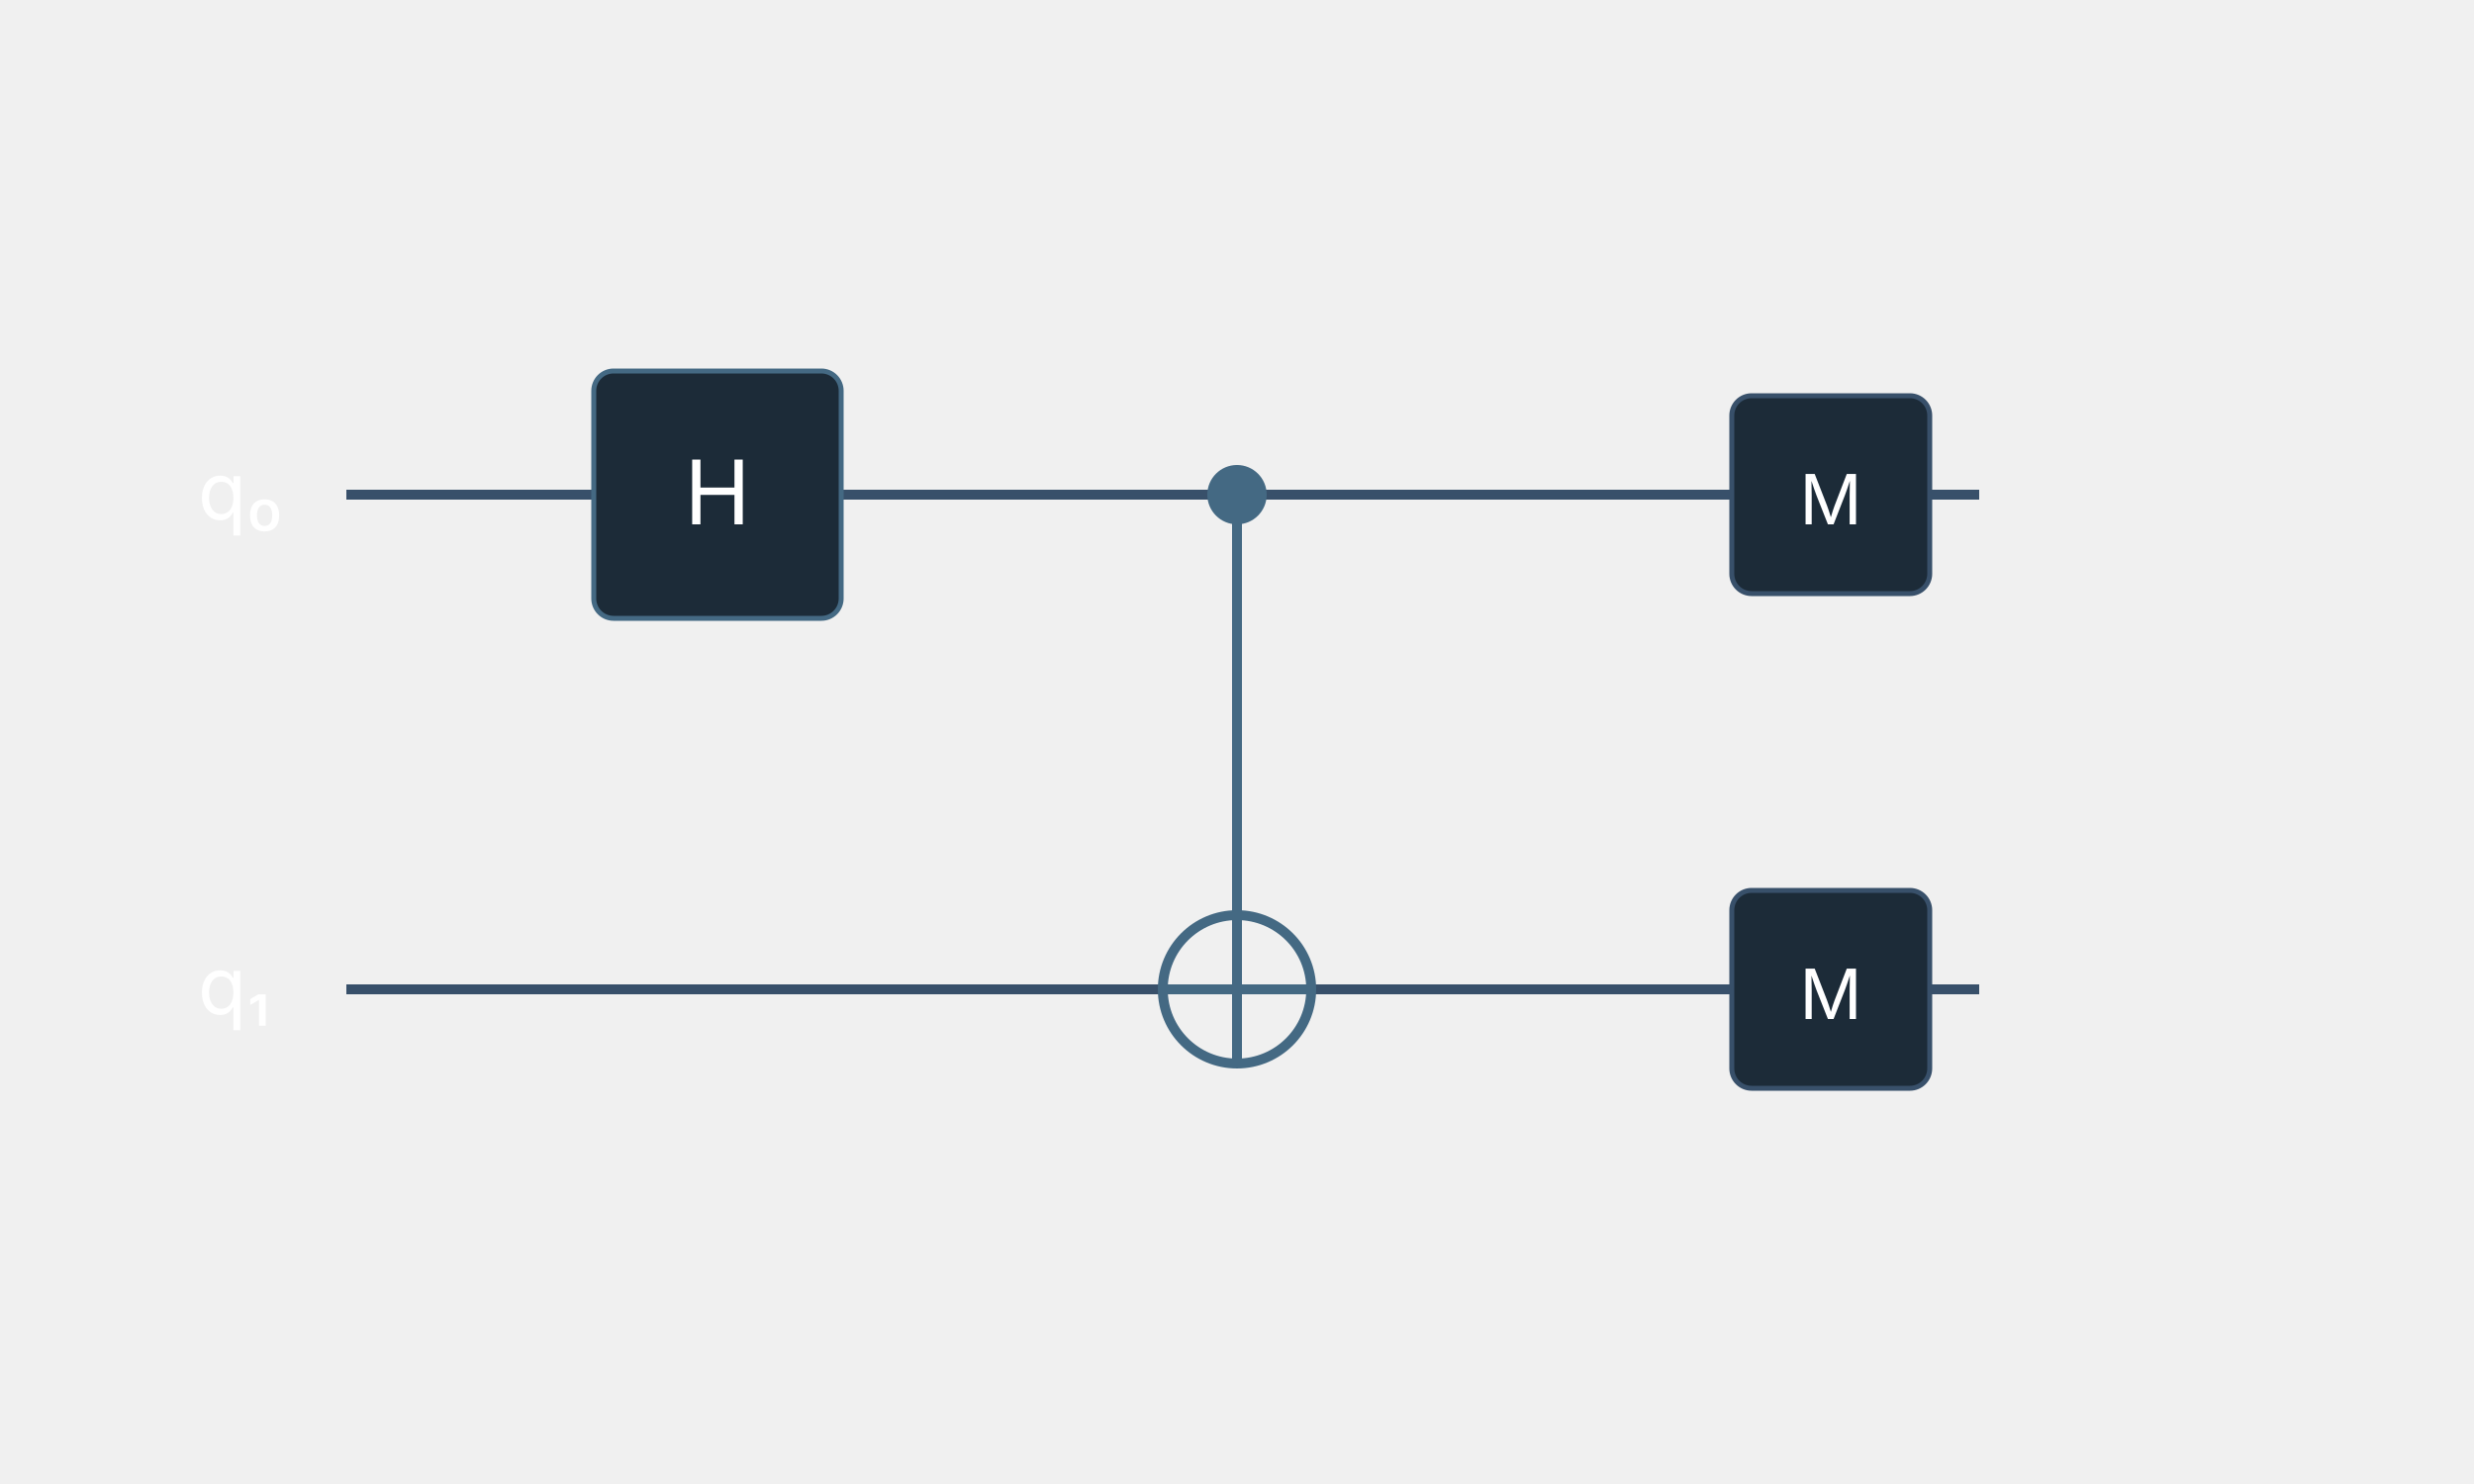
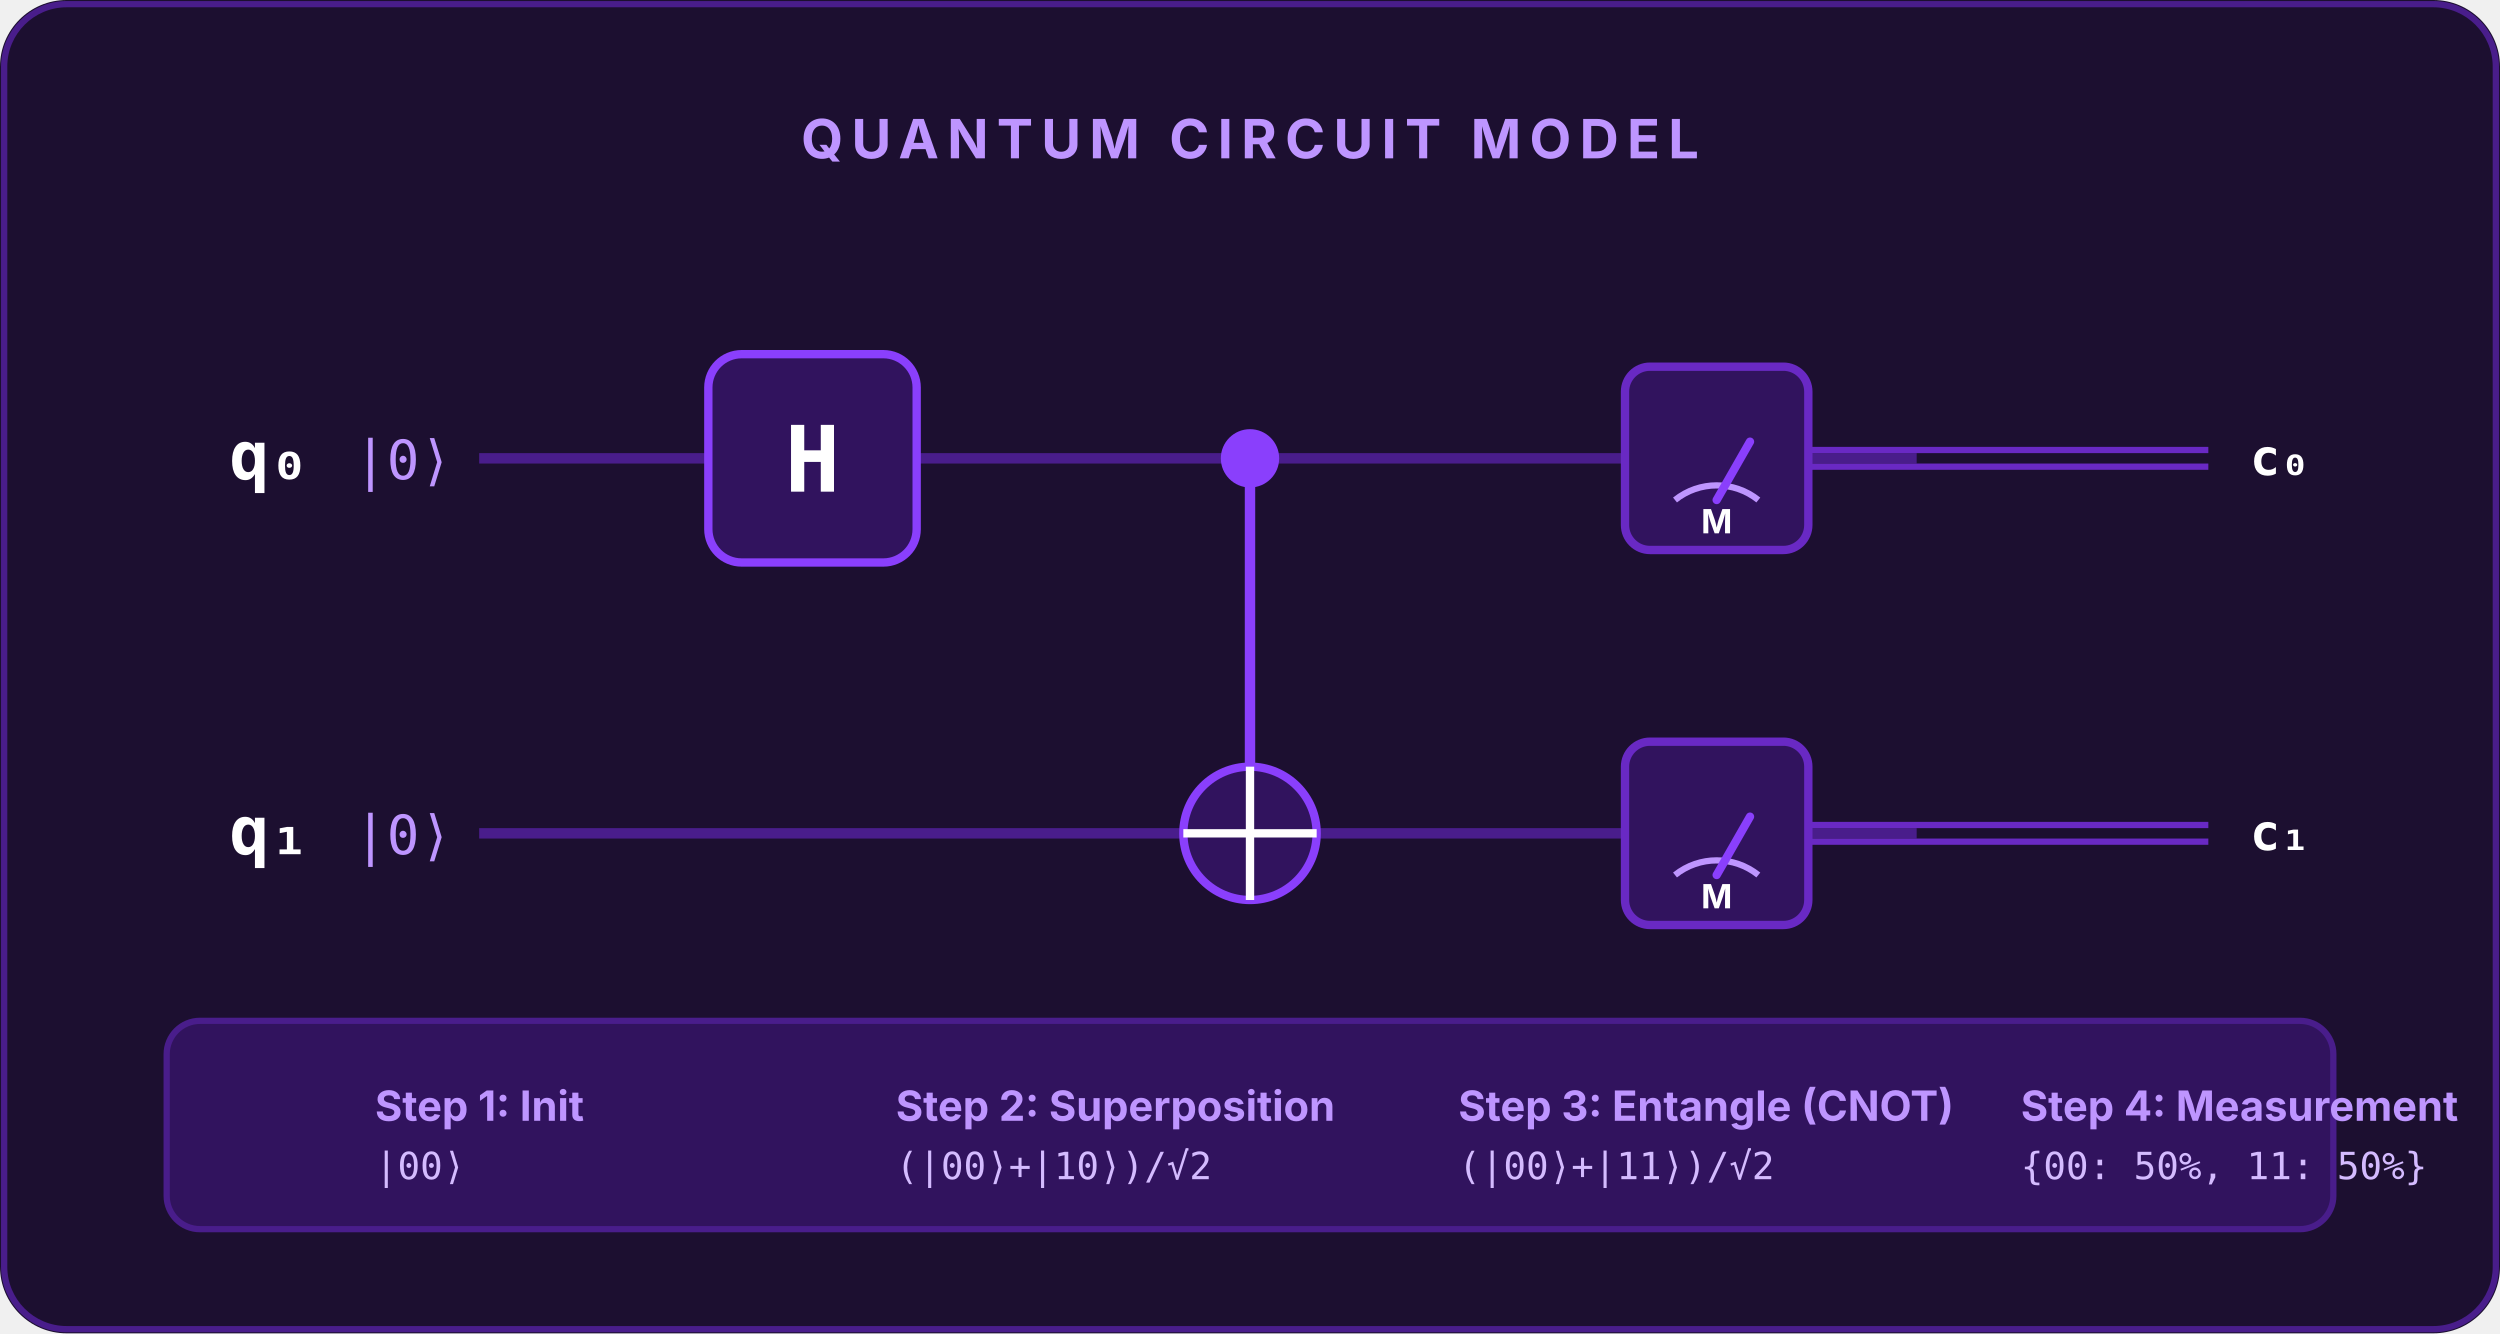
- <svg xmlns="http://www.w3.org/2000/svg" width="500" height="300" fill="none">
-   <defs>
-     <filter id="glass" x="-20%" y="-20%" width="140%" height="140%">
-       <feGaussianBlur stdDeviation="8" result="blur" />
-       <feComposite in="SourceGraphic" in2="blur" operator="over" />
-     </filter>
-     <filter id="glow" x="-50%" y="-50%" width="200%" height="200%">
-       <feGaussianBlur stdDeviation="4" result="blur" />
-       <feMerge>
-         <feMergeNode in="blur" />
-         <feMergeNode in="SourceGraphic" />
-       </feMerge>
-     </filter>
-     <filter id="strong-glow" x="-50%" y="-50%" width="200%" height="200%">
-       <feGaussianBlur stdDeviation="8" result="blur" />
-       <feMerge>
-         <feMergeNode in="blur" />
-         <feMergeNode in="SourceGraphic" />
-       </feMerge>
-     </filter>
-     <linearGradient id="bg-grad-1" x1="0%" y1="0%" x2="100%" y2="100%">
-       <stop offset="0%" stop-color="#071018" />
-       <stop offset="100%" stop-color="#0B132B" />
-     </linearGradient>
-     <linearGradient id="surface-grad" x1="0%" y1="0%" x2="0%" y2="100%">
-       <stop offset="0%" stop-color="#1C2B38" stop-opacity="0.8" />
-       <stop offset="100%" stop-color="#071018" stop-opacity="0.9" />
-     </linearGradient>
-     <linearGradient id="accent-grad" x1="0%" y1="0%" x2="100%" y2="0%">
-       <stop offset="0%" stop-color="#446983" />
-       <stop offset="100%" stop-color="#7991A8" />
-     </linearGradient>
-     <radialGradient id="radial-glow" cx="50%" cy="50%" r="50%">
-       <stop offset="0%" stop-color="#38506A" stop-opacity="0.3" />
-       <stop offset="100%" stop-color="#071018" stop-opacity="0" />
-     </radialGradient>
-     <pattern id="quantum-grid-pattern" width="40" height="40" patternUnits="userSpaceOnUse">
-       <path d="M 40 0 L 0 0 0 40" fill="none" stroke="#1C2B38" stroke-width="1" />
-       <circle cx="40" cy="40" r="1" fill="#38506A" />
-     </pattern>
-     <pattern id="small-grid" width="20" height="20" patternUnits="userSpaceOnUse">
-       <path d="M 20 0 L 0 0 0 20" fill="none" stroke="#0B132B" stroke-width="0.5" />
-     </pattern>
-   </defs>
-   <text x="40" y="105" font-family="'Inter', sans-serif" font-size="16" fill="#FFFFFF">q₀</text>
-   <path d="M 70 100 L 400 100" fill="none" stroke="#38506A" stroke-width="2" />
-   <text x="40" y="205" font-family="'Inter', sans-serif" font-size="16" fill="#FFFFFF">q₁</text>
-   <path d="M 70 200 L 400 200" fill="none" stroke="#38506A" stroke-width="2" />
-   <rect x="120" y="75" width="50" height="50" rx="4" fill="#1C2B38" stroke="#446983" />
-   <text x="145" y="106" font-family="'Inter', sans-serif" font-size="18" fill="#FFFFFF" text-anchor="middle">H</text>
-   <circle cx="250" cy="100" r="6" fill="#446983" />
-   <path d="M 250 100 L 250 200" fill="none" stroke="#446983" stroke-width="2" />
-   <circle cx="250" cy="200" r="15" fill="none" stroke="#446983" stroke-width="2" />
-   <path d="M 235 200 L 265 200 M 250 185 L 250 215" stroke="#446983" stroke-width="2" />
-   <rect x="350" y="80" width="40" height="40" rx="4" fill="#1C2B38" stroke="#38506A" />
-   <text x="370" y="106" font-family="'Inter', sans-serif" font-size="14" fill="#FFFFFF" text-anchor="middle">M</text>
-   <rect x="350" y="180" width="40" height="40" rx="4" fill="#1C2B38" stroke="#38506A" />
-   <text x="370" y="206" font-family="'Inter', sans-serif" font-size="14" fill="#FFFFFF" text-anchor="middle">M</text>
+ <svg xmlns="http://www.w3.org/2000/svg" width="600" height="320" viewBox="0 0 600 320" fill="none">
+   <rect width="600" height="320" rx="16" fill="#1C0F30" />
+   <rect x="1" y="1" width="598" height="318" rx="15" stroke="#491D8B" stroke-width="1.5" />
+   <text x="300" y="38" font-family="'Inter', system-ui, sans-serif" font-size="13" font-weight="700" fill="#BE95FF" text-anchor="middle" letter-spacing="2">QUANTUM CIRCUIT MODEL</text>
+   <g transform="translate(40, 50)">
+     <text x="15" y="65" font-family="'JetBrains Mono', monospace" font-size="16" font-weight="700" fill="#FFFFFF">q₀</text>
+     <text x="45" y="65" font-family="'JetBrains Mono', monospace" font-size="13" fill="#BE95FF">|0⟩</text>
+     <line x1="75" y1="60" x2="420" y2="60" stroke="#491D8B" stroke-width="2.5" />
+     <text x="15" y="155" font-family="'JetBrains Mono', monospace" font-size="16" font-weight="700" fill="#FFFFFF">q₁</text>
+     <text x="45" y="155" font-family="'JetBrains Mono', monospace" font-size="13" fill="#BE95FF">|0⟩</text>
+     <line x1="75" y1="150" x2="420" y2="150" stroke="#491D8B" stroke-width="2.5" />
+     <g transform="translate(130, 35)">
+       <rect width="50" height="50" rx="8" fill="#31135E" stroke="#8A3FFC" stroke-width="2" />
+       <text x="25" y="33" font-family="'JetBrains Mono', monospace" font-size="22" font-weight="700" fill="#FFFFFF" text-anchor="middle">H</text>
+     </g>
+     <circle cx="260" cy="60" r="7" fill="#8A3FFC" />
+     <line x1="260" y1="60" x2="260" y2="150" stroke="#8A3FFC" stroke-width="2.5" />
+     <circle cx="260" cy="150" r="16" fill="#31135E" stroke="#8A3FFC" stroke-width="2" />
+     <line x1="244" y1="150" x2="276" y2="150" stroke="#FFFFFF" stroke-width="2" />
+     <line x1="260" y1="134" x2="260" y2="166" stroke="#FFFFFF" stroke-width="2" />
+     <g transform="translate(350, 38)">
+       <rect width="44" height="44" rx="6" fill="#31135E" stroke="#6929C4" stroke-width="2" />
+       <path d="M 12 32 A 16 16 0 0 1 32 32" fill="none" stroke="#BE95FF" stroke-width="1.5" />
+       <line x1="22" y1="32" x2="30" y2="18" stroke="#8A3FFC" stroke-width="2" stroke-linecap="round" />
+       <text x="22" y="40" font-family="'Inter', sans-serif" font-size="8" font-weight="700" fill="#FFFFFF" text-anchor="middle">M</text>
+     </g>
+     <g transform="translate(350, 128)">
+       <rect width="44" height="44" rx="6" fill="#31135E" stroke="#6929C4" stroke-width="2" />
+       <path d="M 12 32 A 16 16 0 0 1 32 32" fill="none" stroke="#BE95FF" stroke-width="1.5" />
+       <line x1="22" y1="32" x2="30" y2="18" stroke="#8A3FFC" stroke-width="2" stroke-linecap="round" />
+       <text x="22" y="40" font-family="'Inter', sans-serif" font-size="8" font-weight="700" fill="#FFFFFF" text-anchor="middle">M</text>
+     </g>
+     <line x1="394" y1="58" x2="490" y2="58" stroke="#6929C4" stroke-width="1.5" />
+     <line x1="394" y1="62" x2="490" y2="62" stroke="#6929C4" stroke-width="1.5" />
+     <text x="500" y="64" font-family="'JetBrains Mono', monospace" font-size="12" font-weight="700" fill="#FFFFFF">c₀</text>
+     <line x1="394" y1="148" x2="490" y2="148" stroke="#6929C4" stroke-width="1.5" />
+     <line x1="394" y1="152" x2="490" y2="152" stroke="#6929C4" stroke-width="1.5" />
+     <text x="500" y="154" font-family="'JetBrains Mono', monospace" font-size="12" font-weight="700" fill="#FFFFFF">c₁</text>
+   </g>
+   <g transform="translate(40, 245)">
+     <rect width="520" height="50" rx="8" fill="#31135E" stroke="#491D8B" stroke-width="1.5" />
+     <text x="50" y="24" font-family="'Inter', sans-serif" font-size="10" font-weight="700" fill="#BE95FF">Step 1: Init</text>
+     <text x="50" y="38" font-family="'JetBrains Mono', monospace" font-size="9" fill="#D4BBFF">|00⟩</text>
+     <text x="175" y="24" font-family="'Inter', sans-serif" font-size="10" font-weight="700" fill="#BE95FF">Step 2: Superposition</text>
+     <text x="175" y="38" font-family="'JetBrains Mono', monospace" font-size="9" fill="#D4BBFF">(|00⟩+|10⟩)/√2</text>
+     <text x="310" y="24" font-family="'Inter', sans-serif" font-size="10" font-weight="700" fill="#BE95FF">Step 3: Entangle (CNOT)</text>
+     <text x="310" y="38" font-family="'JetBrains Mono', monospace" font-size="9" fill="#D4BBFF">(|00⟩+|11⟩)/√2</text>
+     <text x="445" y="24" font-family="'Inter', sans-serif" font-size="10" font-weight="700" fill="#BE95FF">Step 4: Measurement</text>
+     <text x="445" y="38" font-family="'JetBrains Mono', monospace" font-size="9" fill="#D4BBFF">{00: 50%, 11: 50%}</text>
+   </g>
</svg>
